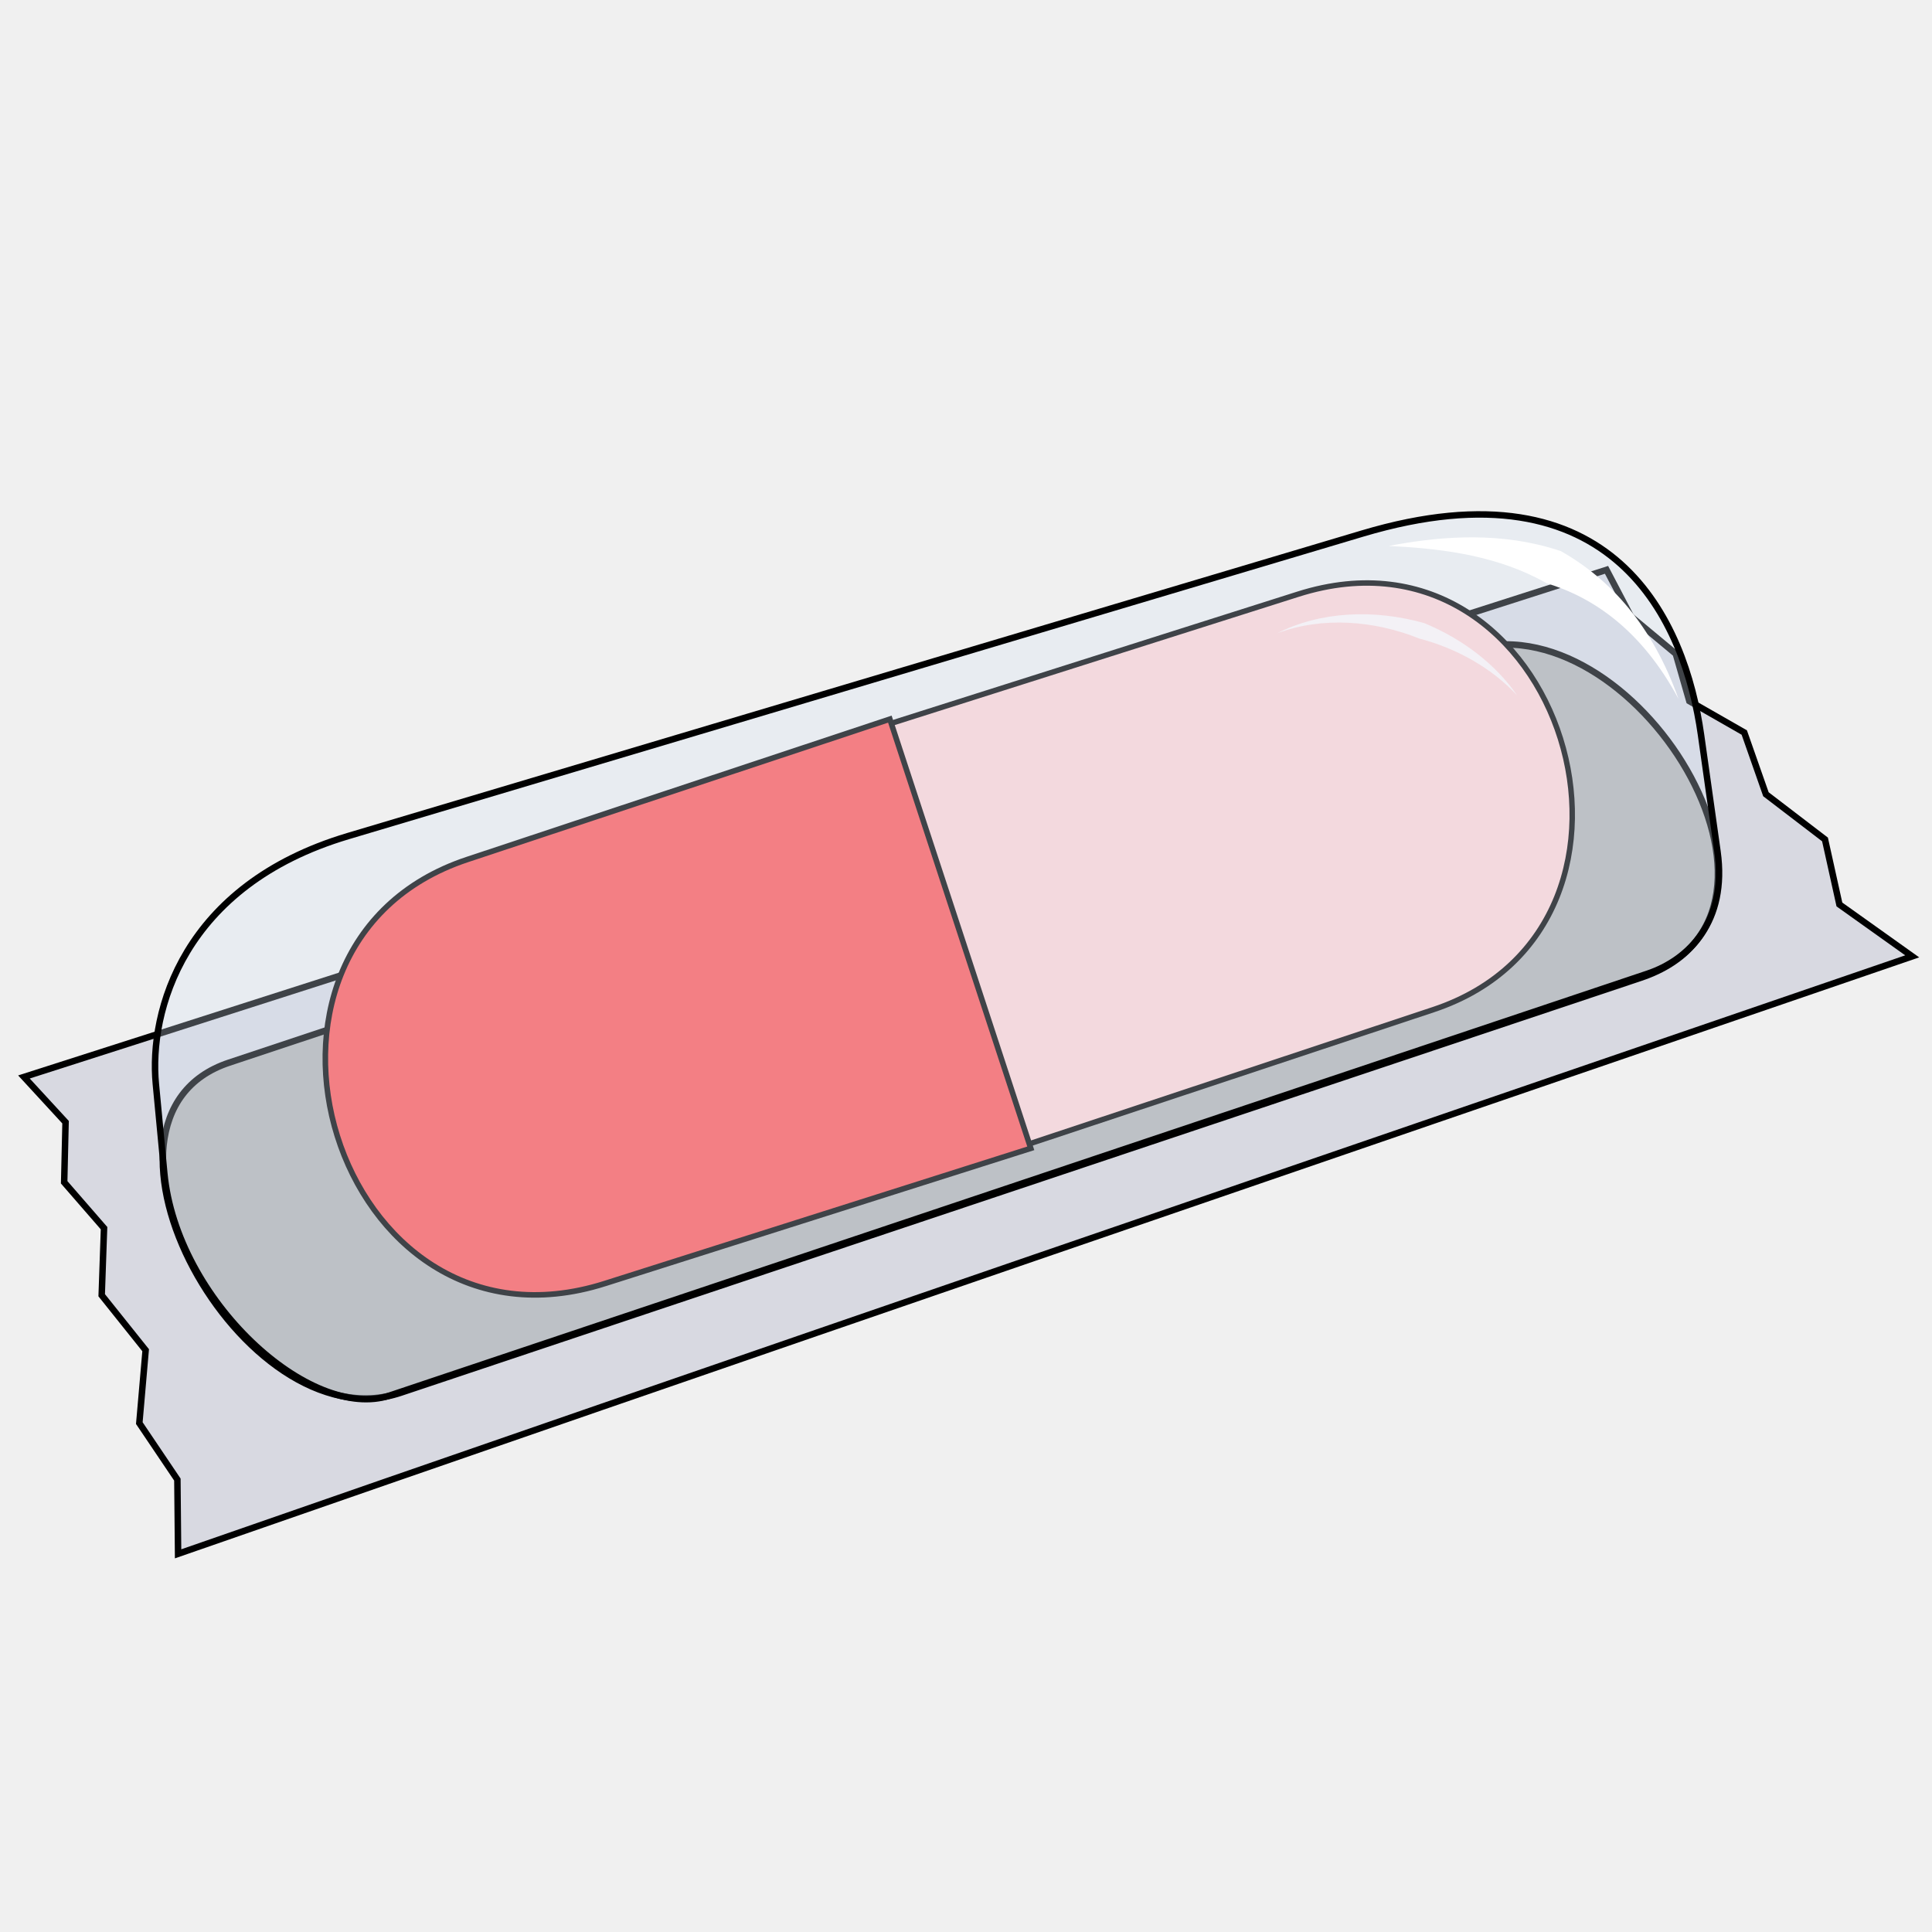
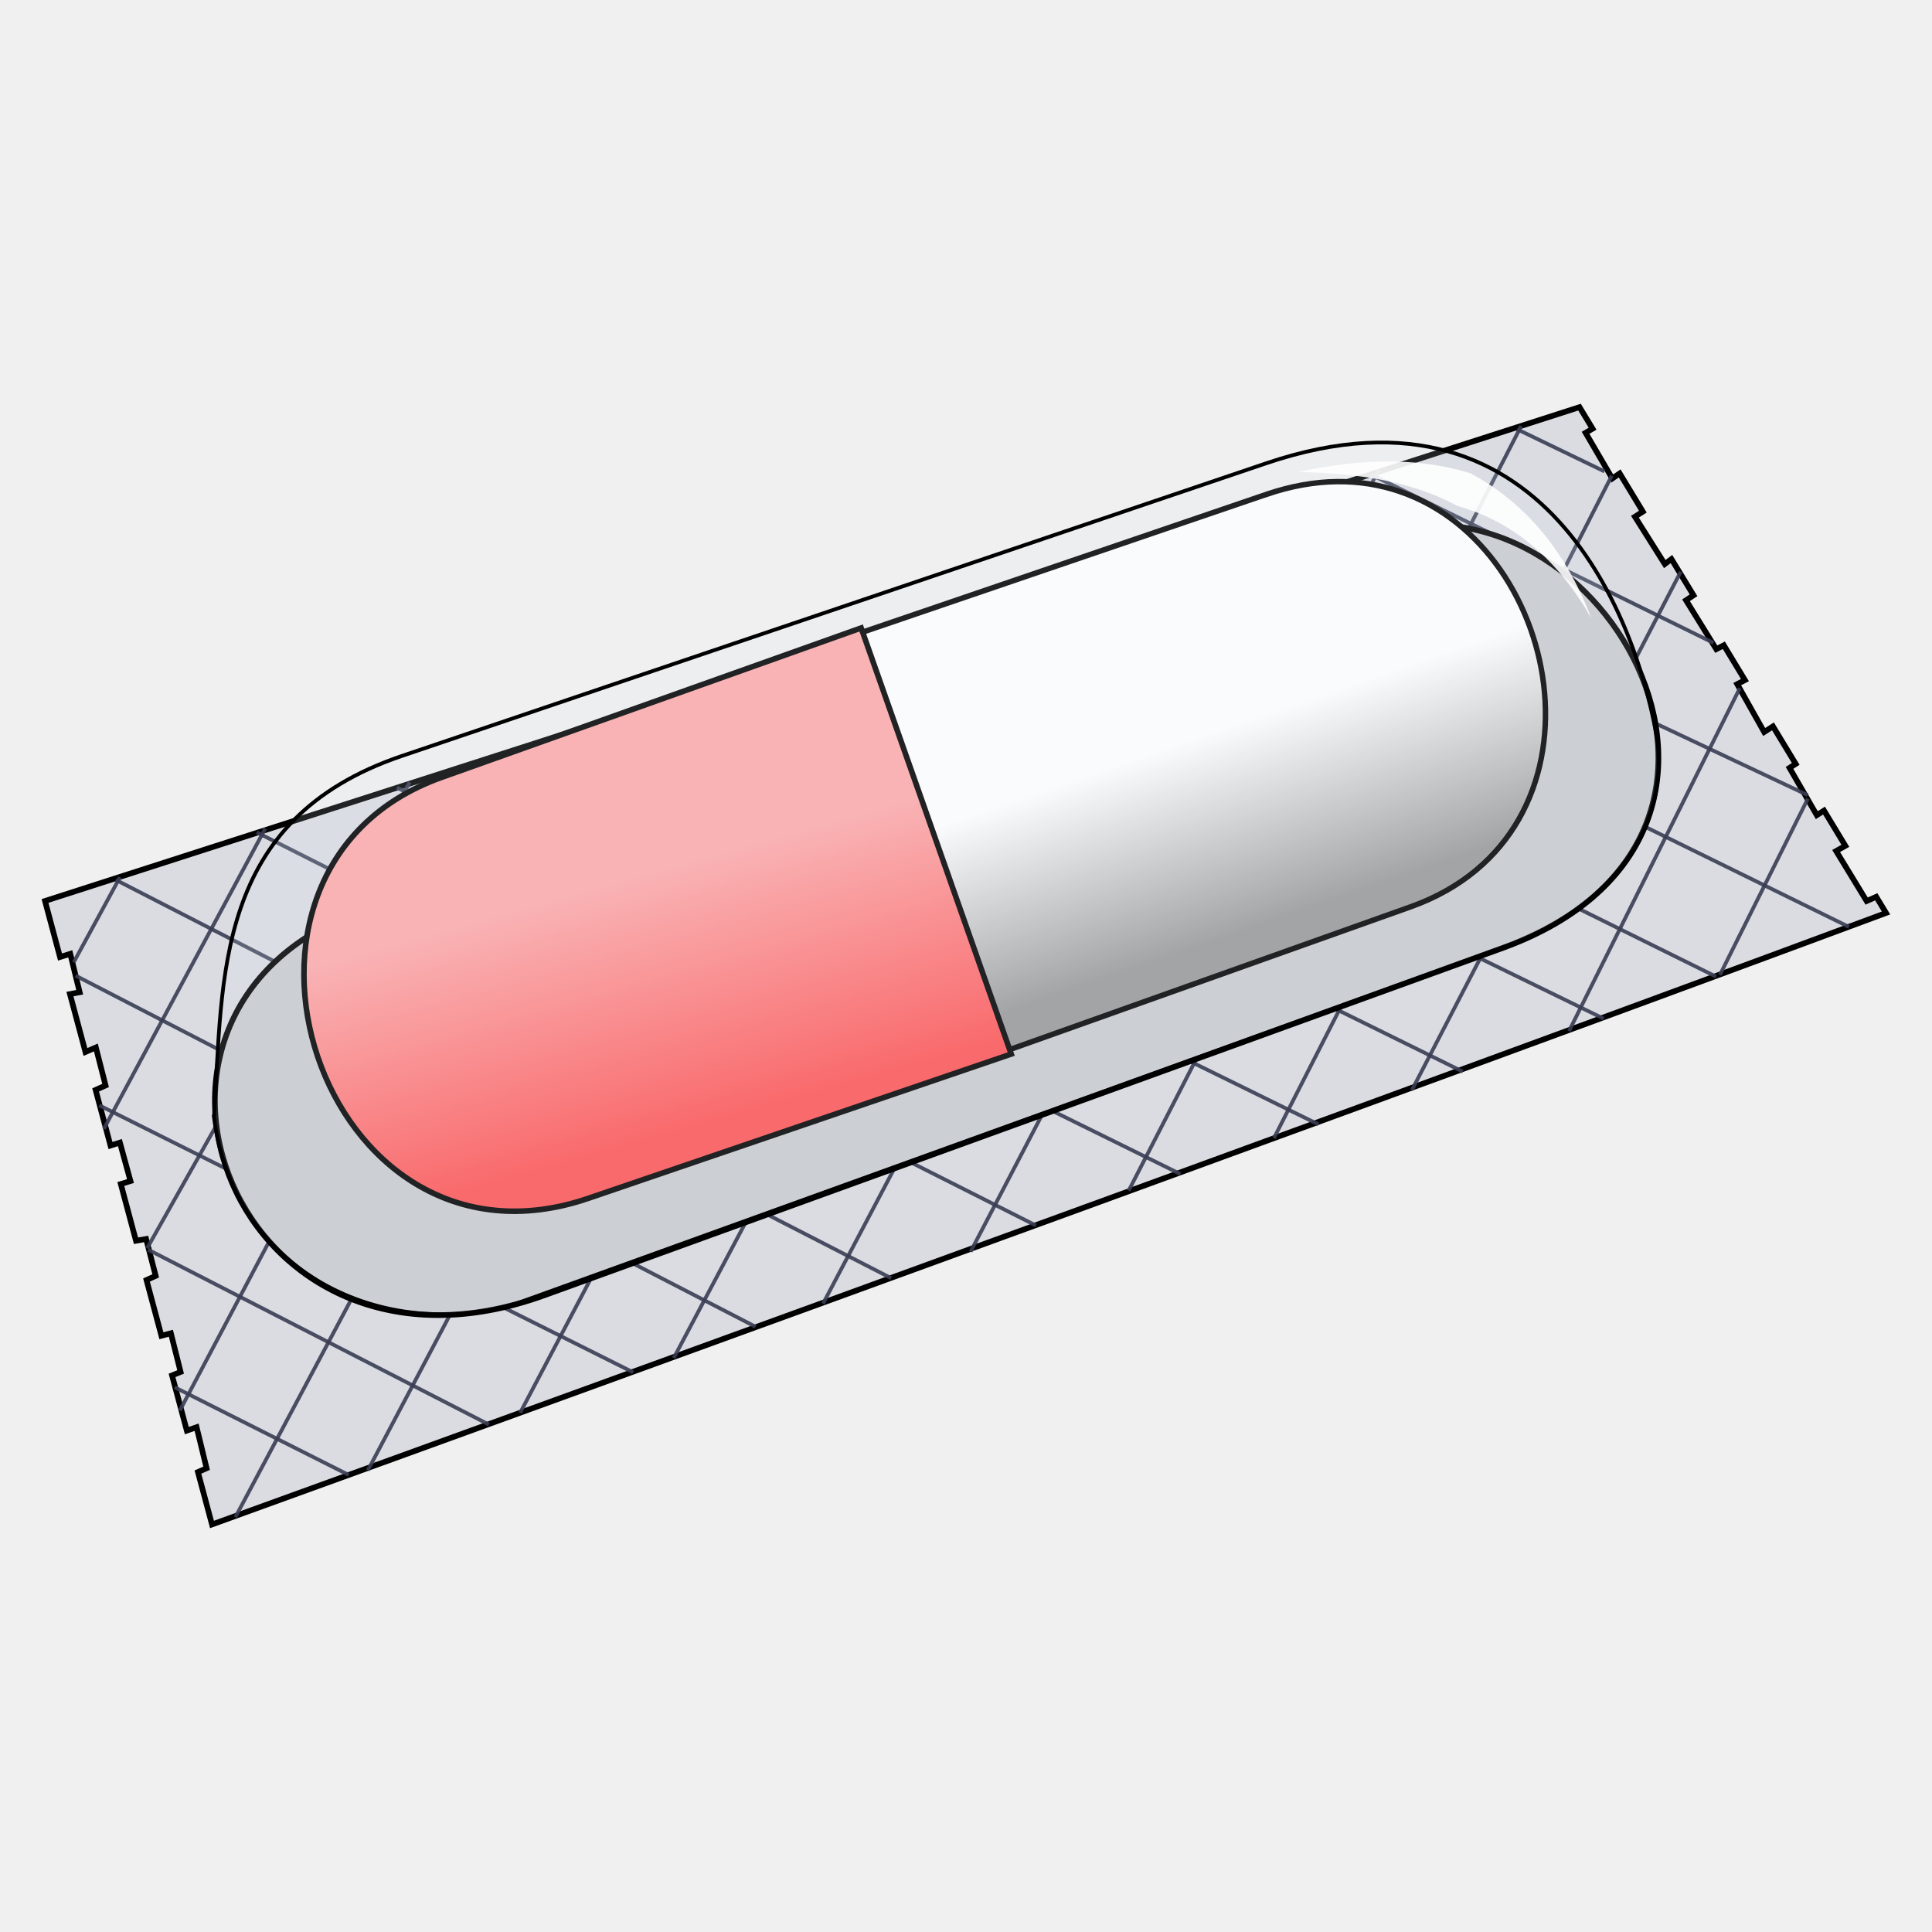
<svg xmlns="http://www.w3.org/2000/svg" version="1.1" viewBox="0 0 256 256">
-   <g fill-rule="evenodd">
-     <g stroke="#000">
-       <path d="m23.598 205.89c73.77-25.683 152.09-52.504 229.78-79.168l-9.647-6.875-1.909-8.616-7.829-5.991-2.868-8.177-7.279-4.165-1.799-6.269-5.933-4.939-3.242-6.183-209.7 67.197 5.515 5.993-0.183 7.964 5.281 6.077-0.31 8.888 5.824 7.286-0.839 9.657 5.044 7.484z" fill="#d8d9e1" stroke-width=".857" />
-       <path d="m30.347 140.81c-22.015 7.328 1.873 50.718 22.735 43.737l164.34-54.996c25.01-8.37-1.074-50.66-23.168-43.304z" fill="#b3b3b3" stroke-width=".857" />
-       <path d="m172.01 78.73-55.297 17.555 18.301 55.74 54.887-18.234c33.77-11.22 17.179-66.195-17.89-55.061z" fill="#ffd5d5" stroke-width=".72" />
-       <path d="m80.165 170.07 56.42-17.91-18.673-56.872-56.002 18.604c-34.455 11.447-17.527 67.538 18.255 56.179z" fill="#f55" stroke-width=".735" />
-     </g>
-     <path d="m169.23 83.913c5.973-2.24 12.871-1.7 18.805 0.69 4.929 1.293 9.606 3.878 12.99 7.542-2.84-4.134-7.235-7.483-12.298-9.579-6.632-1.869-13.77-1.569-19.497 1.347z" fill="#fff" fill-opacity=".78" />
-     <path d="m21.772 155.46-1.122-11.83c-0.912-9.608 3.563-26.309 25.464-32.841l134.43-40.097c33.462-9.981 42.75 11.805 44.847 26.662l2.186 15.483c1.3 9.213-3.755 14.336-9.287 16.191l-166.61 55.875c-10.598 3.554-28.314-12.636-29.908-29.443z" fill="#d7e3f4" fill-opacity=".294" stroke="#000" stroke-width=".857" />
-     <path d="m184.02 72.34c6.21 0.308 13.239 1.045 19.573 4.225 0.455 0.229 0.906 0.47 1.35 0.723 6.162 1.866 12.56 6.181 17.47 15.32-3.472-9.73-8.962-15.814-15.595-19.585a32.51 32.51 0 0 0-1.69-0.518c-7.598-2.107-15.227-1.285-21.108-0.166z" fill="#fff" />
+   <defs>
+     <linearGradient id="linearGradient1105" x1="172.1" x2="164.12" y1="128.91" y2="103.98" gradientTransform="rotate(-1.226 -145.19 310.32)" gradientUnits="userSpaceOnUse">
+       <stop stop-color="#999" offset="0" />
+       <stop stop-color="#fff" offset="1" />
+     </linearGradient>
+     <linearGradient id="linearGradient1200" x1="100.31" x2="91.835" y1="153.09" y2="120.18" gradientTransform="rotate(-1.226 -145.19 310.32)" gradientUnits="userSpaceOnUse">
+       <stop stop-color="#f55" offset="0" />
+       <stop stop-color="#faa" offset="1" />
+     </linearGradient>
+   </defs>
+   <path d="m28.09 202s144.3-52.21 221.82-81.027l-1.299-2.144-1.269 0.568-4.045-6.633 1.222-0.689-2.829-4.669-0.956 0.607-3.613-6.266 0.822-0.524-3.016-4.977-1.165 0.751-3.572-6.346 1.022-0.534-2.8-4.62-0.995 0.523-4.01-6.48 0.995-0.661-2.927-4.8-0.884 0.662-3.956-6.275 1.051-0.67-3.071-5.068-0.979 0.676-3.538-6.054 0.928-0.545-1.732-2.858-203.33 65.437 1.988 7.426 1.359-0.425 1.247 5.094-1.291 0.239 2.056 7.678 1.38-0.601 1.288 5.037-1.322 0.589 1.974 7.372 1.245-0.394 1.402 5.099-1.283 0.391 2.013 7.519 1.343-0.239 1.269 4.891-1.22 0.548 1.978 7.387 1.252-0.334 1.29 5.13-1.136 0.458 1.959 7.316 1.295-0.454 1.326 5.439-1.15 0.505z" fill="#dbdce2" fill-rule="evenodd" stroke="#000" stroke-width=".75" />
+   <g transform="rotate(-19.943 55.679 -745.65)" fill="#dbdce2" stroke="#3a3d54" stroke-linecap="square" stroke-linejoin="round" stroke-width=".5">
+     <path d="m-288.89 81.432 33.313-29.788" opacity=".9" />
+     <path d="m-218.39 53.054-73.765 66.891" opacity=".9" />
+     <path d="m-181.9 54.641-89.54 81.256" opacity=".9" />
+     <path d="m-139.95 55.875-88.306 79.846" opacity=".9" />
+     <path d="m-100.64 57.285-85.839 78.612" opacity=".9" />
+     <path d="m-71.914 68.565-71.65 66.891" opacity=".9" />
+     <path d="m-65.569 100.82-36.398 34.635" opacity=".9" />
+     <path d="m-285.12 59.325 9.243-8.178" opacity=".9" />
+     <path d="m-288.89 98.258 53.386-45.836" opacity=".9" />
+     <path d="m-199.11 53.744-90.941 81.993" opacity=".9" />
+     <path d="m-161.39 55.154-88.483 80.463" opacity=".9" />
+     <path d="m-120.13 56.622-87.081 79.083" opacity=".9" />
+     <path d="m-80.952 58.282-83.079 77.159" opacity=".9" />
+     <path d="m-67.677 83.646-56.52 52.059" opacity=".9" />
+     <path d="m-62.079 117.65-18.575 17.648" opacity=".9" />
+   </g>
+   <g transform="matrix(-.96256 .27109 .27109 .96256 -78.161 82.544)" fill="#dbdce2" stroke="#3a3d54" stroke-linecap="square" stroke-linejoin="round" stroke-width=".5">
+     <path d="m-292.87 85.115 37.296-33.471" opacity=".9" />
+     <path d="m-218.39 53.054-81.553 73.141" opacity=".9" />
+     <path d="m-181.9 54.641-83.472 74.457" opacity=".9" />
+     <path d="m-139.95 55.875-85.228 76.45" opacity=".9" />
+     <path d="m-100.64 57.285-84.895 77.798" opacity=".9" />
+     <path d="m-72.393 69.06-73.739 68.858" opacity=".9" />
+     <path d="m-71.807 106.62-36.808 34.2" opacity=".9" />
+     <path d="m-285.12 59.325 9.243-8.178" opacity=".9" />
+     <path d="m-299.41 107.91 63.906-55.488" opacity=".9" />
+     <path d="m-199.11 53.744-82.108 74.03" opacity=".9" />
+     <path d="m-161.39 55.154-84.109 75.635" opacity=".9" />
+     <path d="m-120.13 56.622-85.677 77.091" opacity=".9" />
+     <path d="m-80.952 58.282-84.224 78.312" opacity=".9" />
+     <path d="m-70.762 86.454-58.12 52.883" opacity=".9" />
+     <path d="m-70.246 125.12-18.681 17.095" opacity=".9" />
+   </g>
+   <path d="m47.431 120.8c-36.329 13.596-16.231 65.751 24.82 50.788l126.9-45.991c41.684-15.194 12.134-65.866-18.572-54.374z" fill="#cacbcf" fill-rule="evenodd" stroke="#000" stroke-width=".75" />
+   <path d="m167.84 65.495-54.909 18.734 19.489 55.336 54.484-19.404c27.229-9.698 20.621-47.547-1.481-55.049-5.109-1.734-11.045-1.847-17.583 0.384z" fill="url(#linearGradient1105)" fill-rule="evenodd" stroke="#000" stroke-width=".72" />
+   <path d="m77.971 158.78 56.024-19.113-19.886-56.459-55.591 19.798c-34.202 12.182-16.078 67.898 19.453 55.776z" fill="url(#linearGradient1200)" fill-rule="evenodd" stroke="#000" stroke-width=".735" />
+   <g transform="rotate(-1.226 19.368 292.08)" fill-rule="evenodd" stroke-width=".5">
+     <path d="m31.436 148.25c1.605-18.547 0.782-39.399 25.931-47.319l115.33-36.32c38.704-12.189 49.285 24.691 51.055 38.179 1.014 12.736-8.226 21.921-19.596 26.104l-132.88 44.805c-18.17 5.126-37.702-4.908-39.846-25.45z" fill="#d7e3f4" fill-opacity=".15" stroke="#000" />
+     <path d="m176.94 65.851c6.21 0.308 13.239 1.045 19.573 4.225 0.455 0.229 0.906 0.47 1.35 0.723 6.162 1.866 12.56 6.181 17.47 15.32-3.472-9.73-8.962-15.814-15.595-19.585a32.51 32.51 0 0 0-1.69-0.518c-7.598-2.107-15.227-1.285-21.108-0.166z" fill="#fff" fill-opacity=".9" />
  </g>
</svg>
